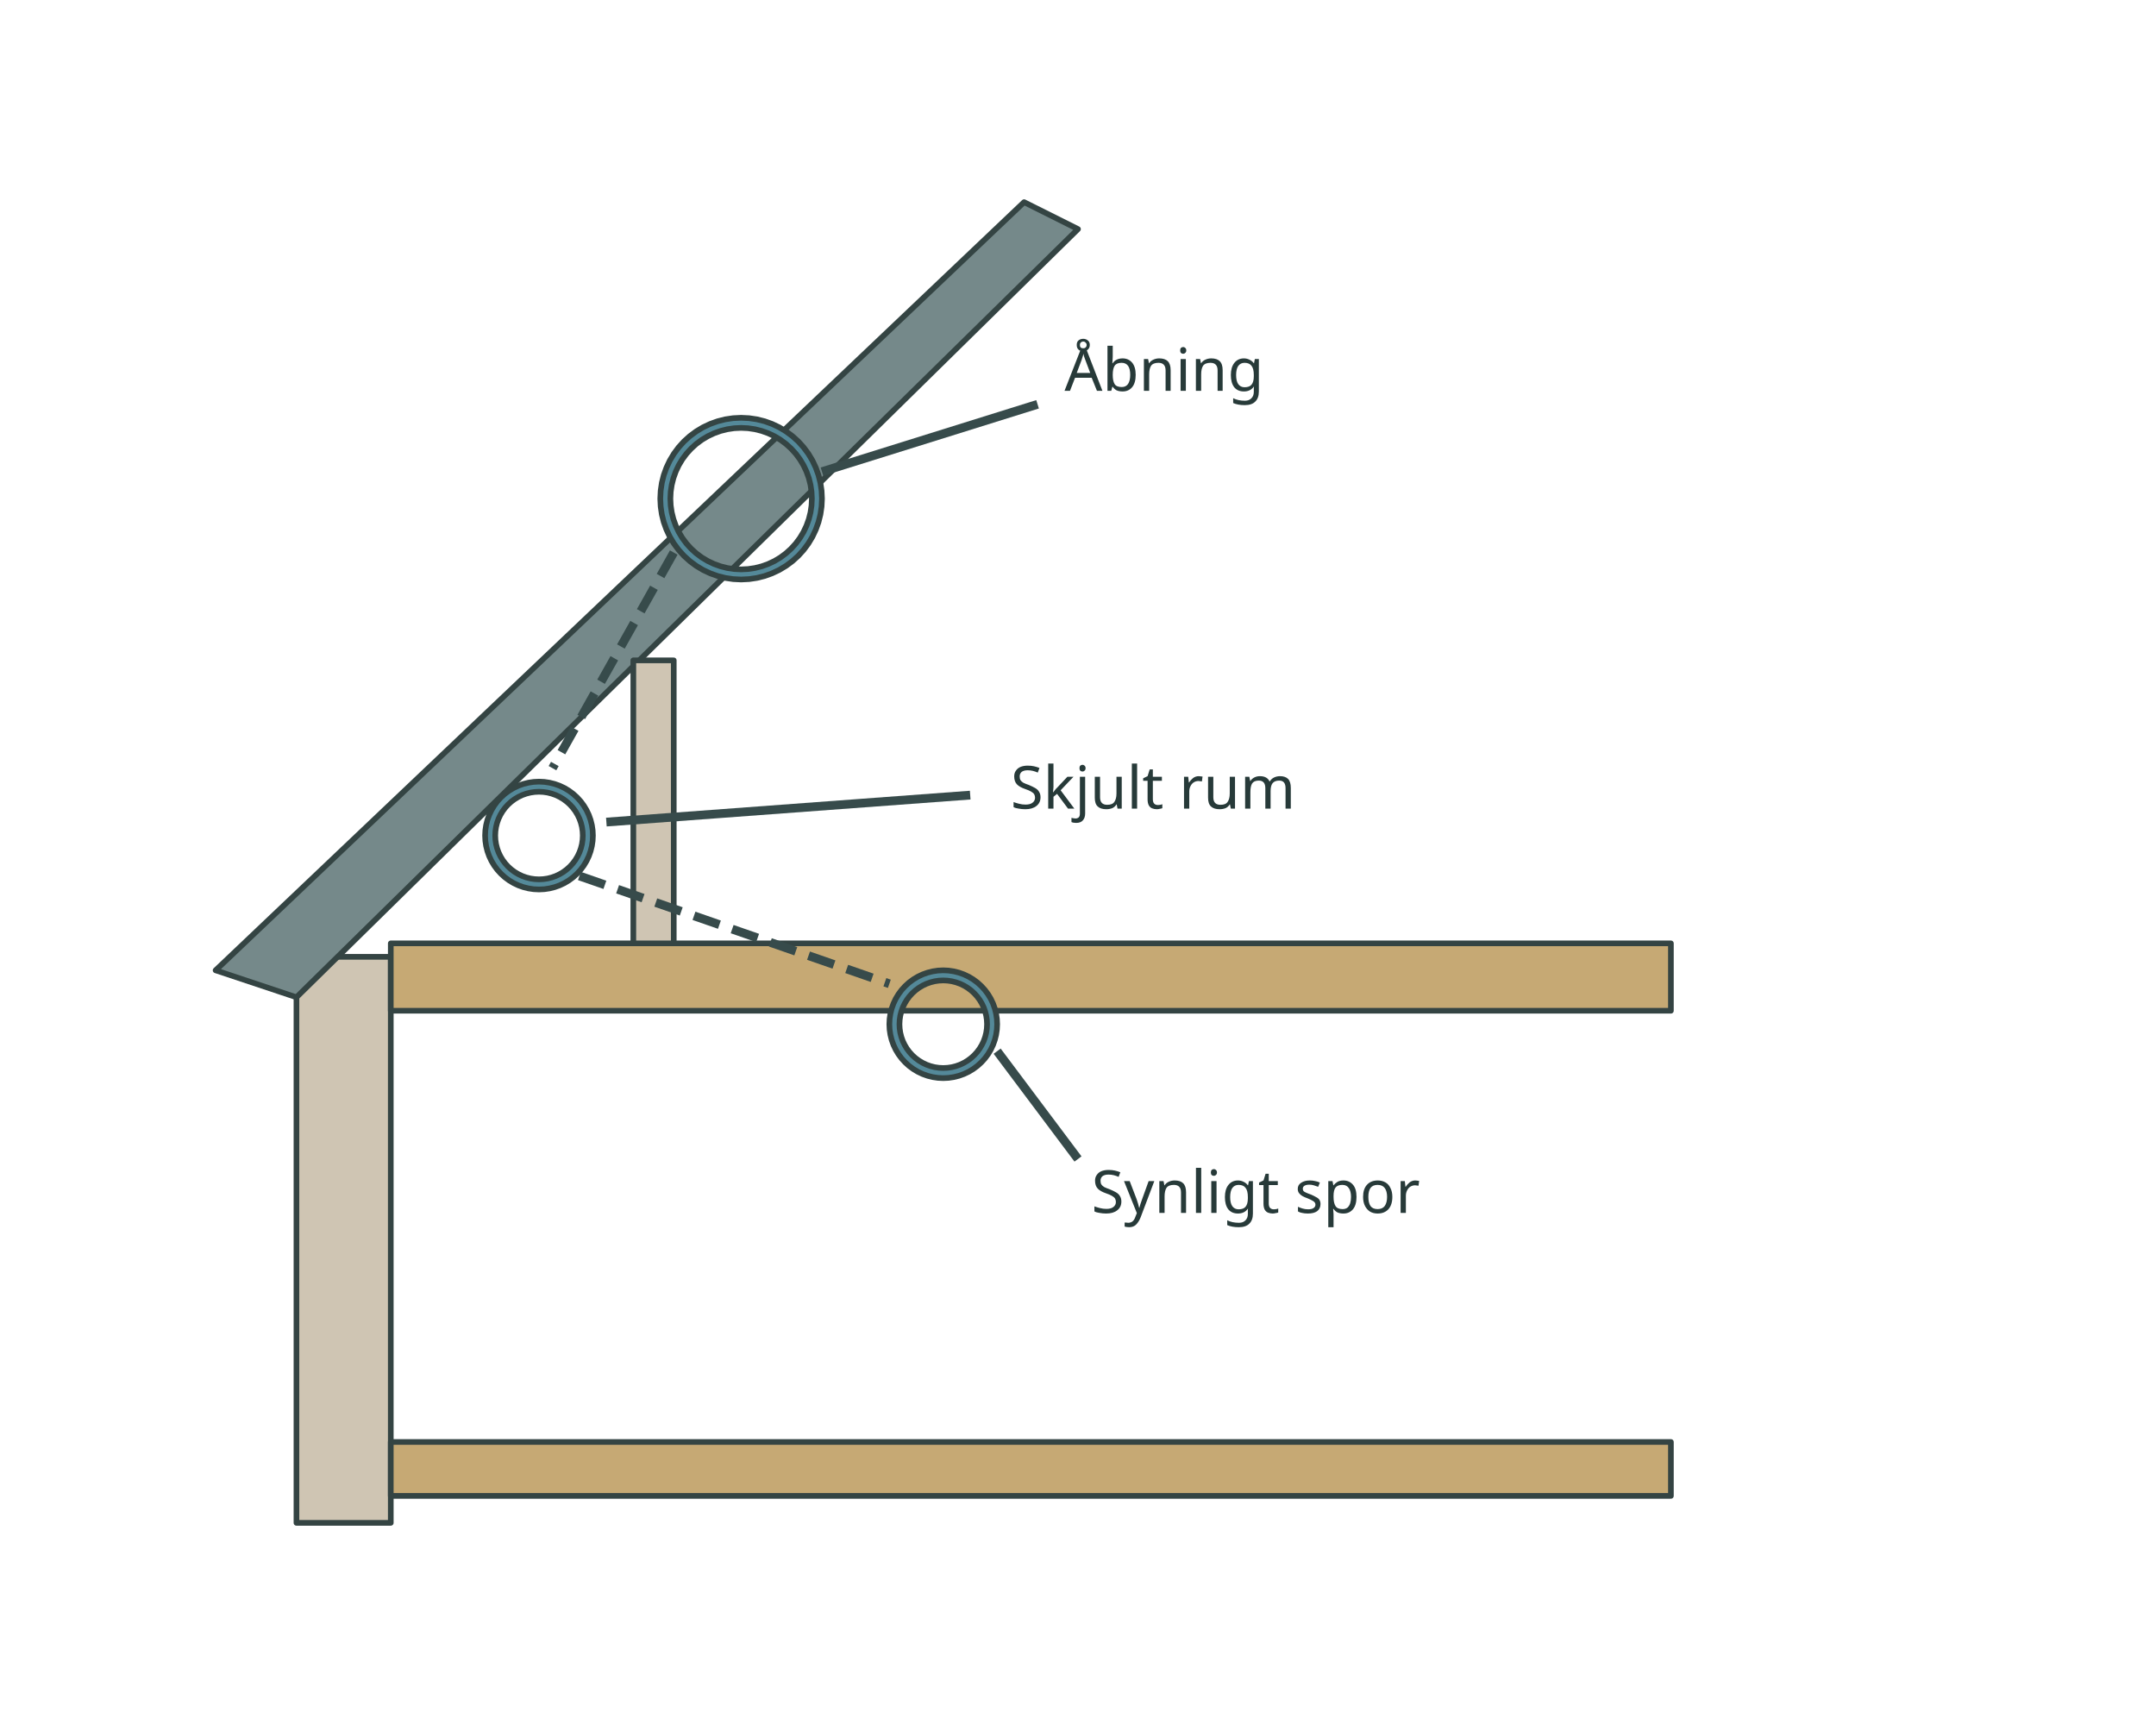
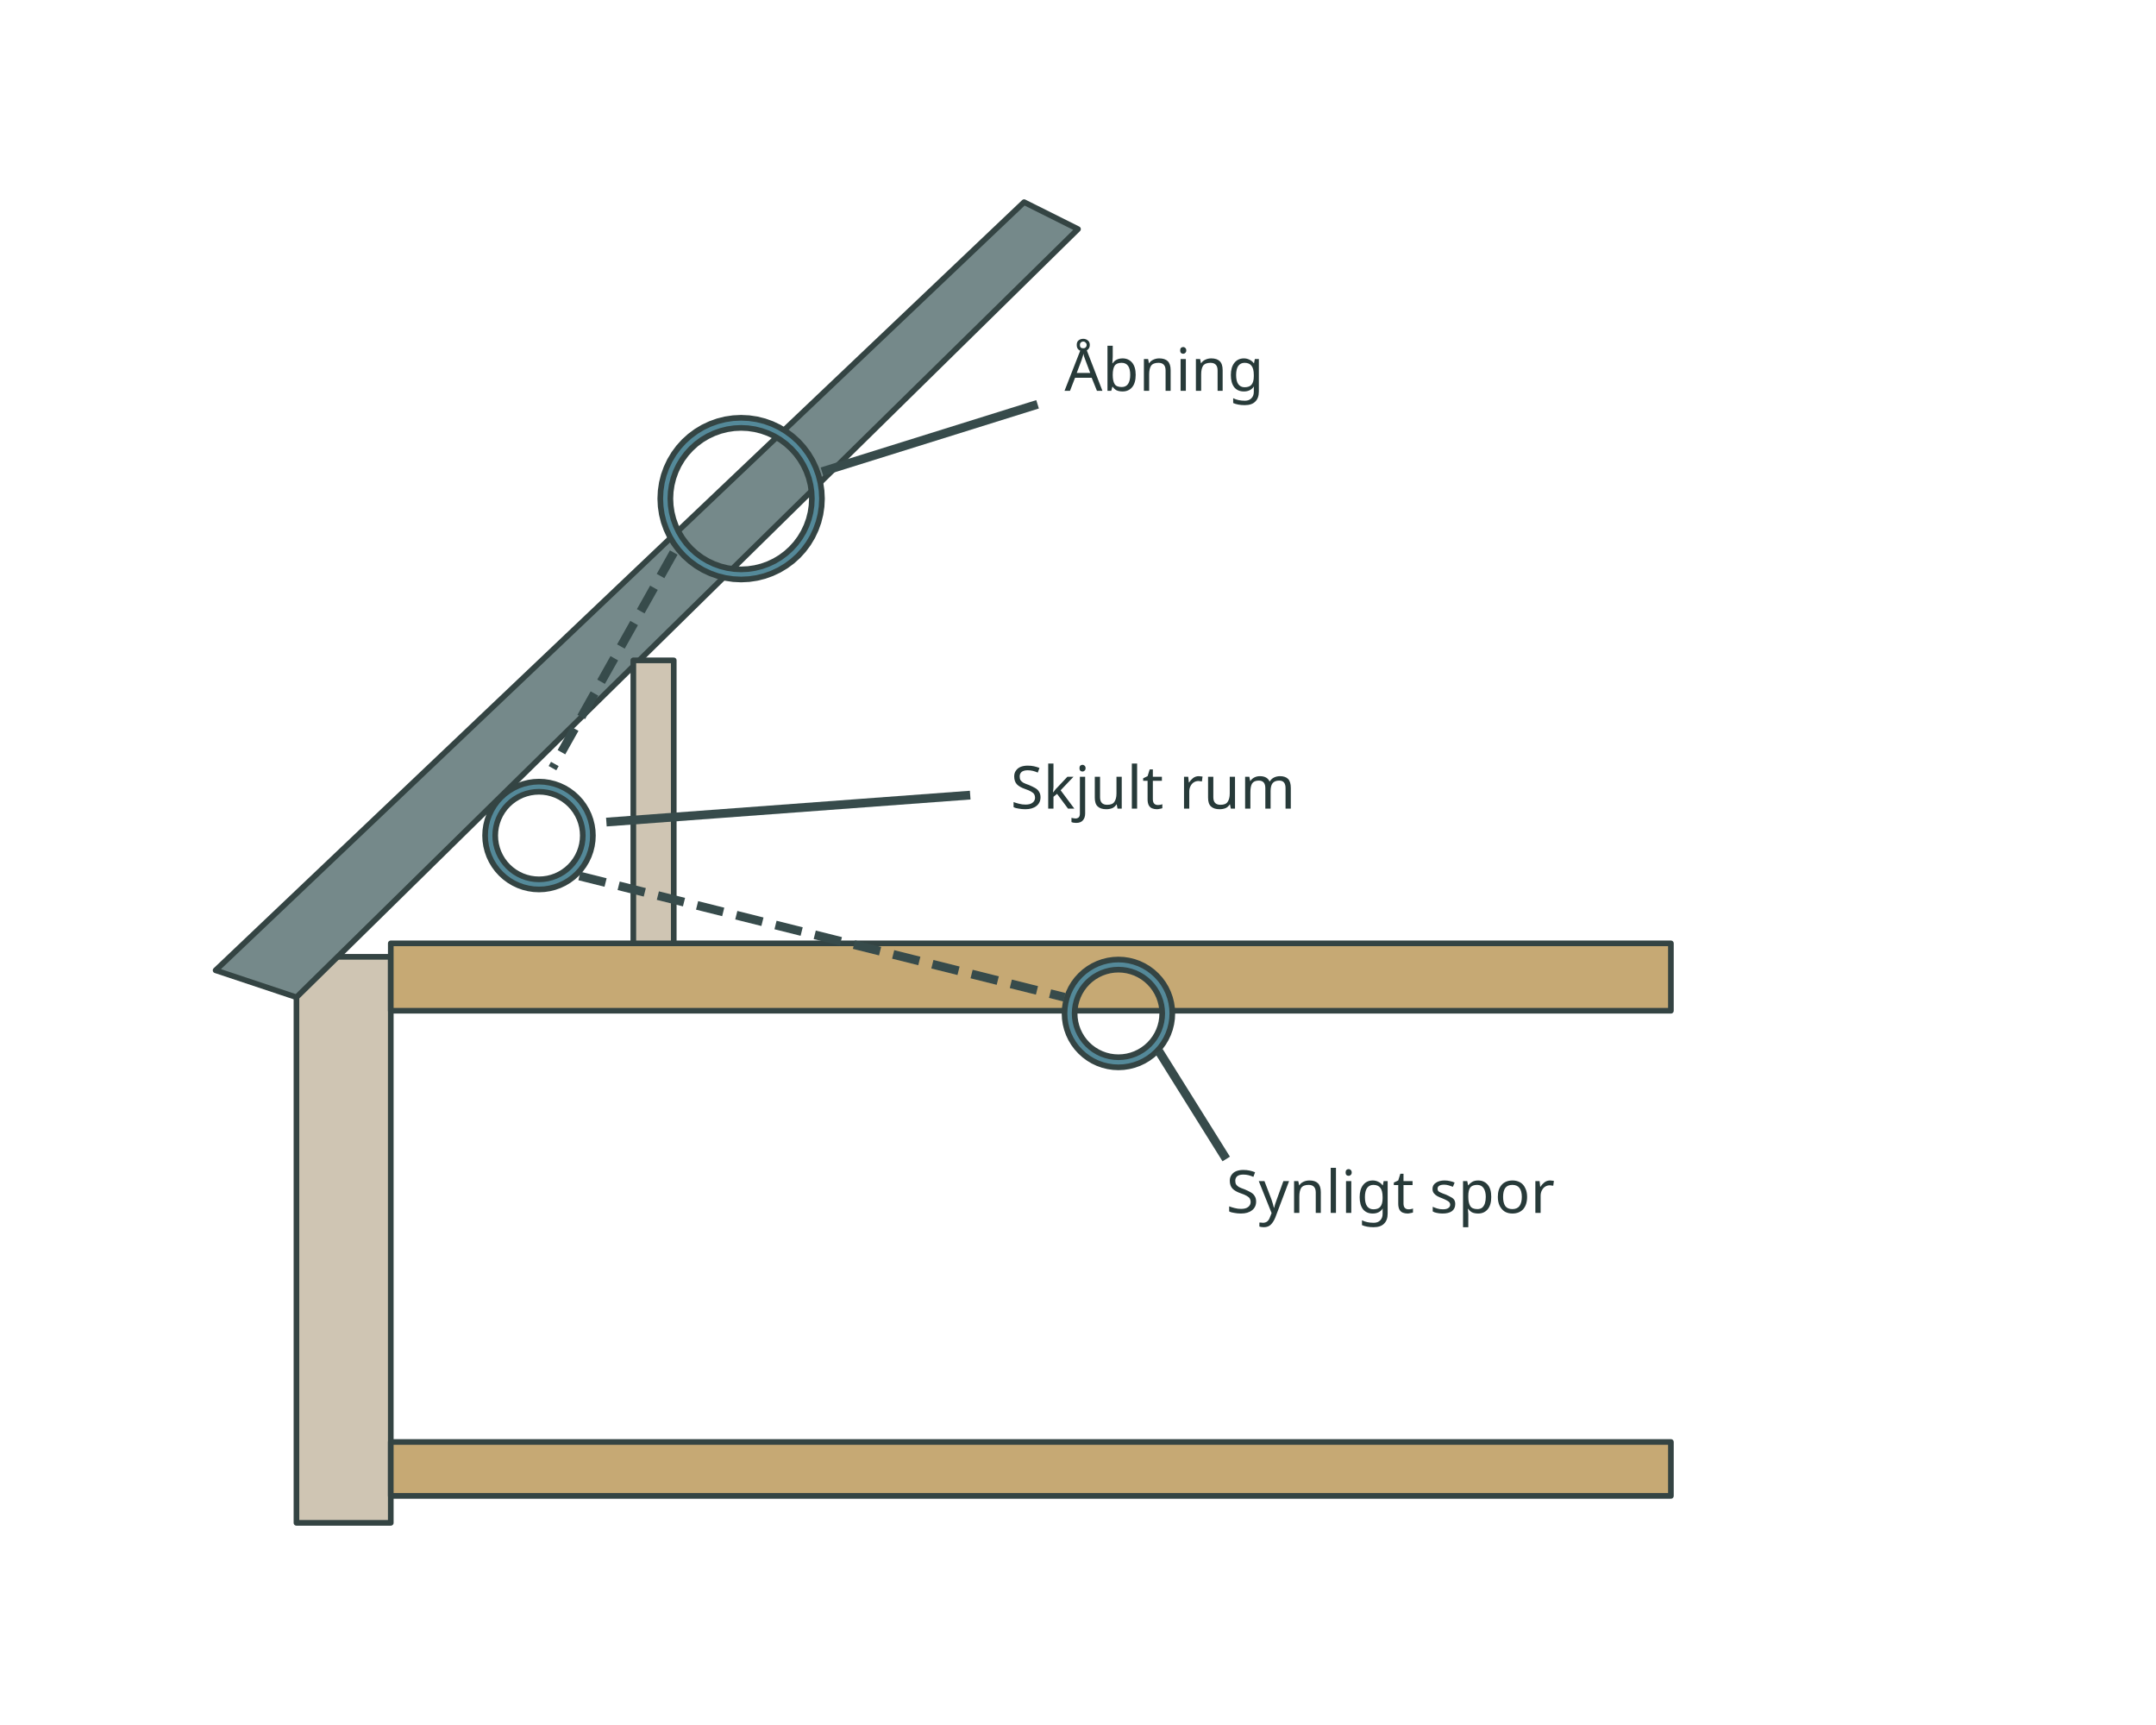
<svg xmlns="http://www.w3.org/2000/svg" viewBox="0 0 160 128">
  <path d="M29.000,71.000 L22.000,71.000 L22.000,113.000 L29.000,113.000 Z" fill="#cfc5b3" fill-rule="evenodd" stroke="#344443" stroke-width=".42" stroke-linejoin="round" />
  <path d="M124.000,107.000 L29.000,107.000 L29.000,111.000 L124.000,111.000 Z" fill="#c6a974" fill-rule="evenodd" stroke="#344443" stroke-width=".42" stroke-linejoin="round" />
  <path d="M124.000,70.000 L29.000,70.000 L29.000,75.000 L124.000,75.000 Z" fill="#c6a974" fill-rule="evenodd" stroke="#344443" stroke-width=".42" stroke-linejoin="round" />
  <path d="M16.000,72.000 L22.000,74.000 L80.000,17.000 L76.000,15.000 Z" fill="#75898a" fill-rule="evenodd" stroke="#344443" stroke-width=".42" stroke-linejoin="round" />
  <path d="M50.000,49.000 L47.000,49.000 L47.000,70.000 L50.000,70.000 Z" fill="#cfc5b3" fill-rule="evenodd" stroke="#344443" stroke-width=".42" stroke-linejoin="round" />
  <path d="M49.258,35.258 L49.115,35.829 L49.029,36.412 L49.000,37.000 L49.029,37.588 L49.115,38.171 L49.258,38.742 L49.457,39.296 L49.708,39.828 L50.011,40.333 L50.362,40.806 L50.757,41.243 L51.194,41.638 L51.667,41.989 L52.172,42.292 L52.704,42.543 L53.258,42.742 L53.829,42.885 L54.412,42.971 L55.000,43.000 L55.588,42.971 L56.171,42.885 L56.742,42.742 L57.296,42.543 L57.828,42.292 L58.333,41.989 L58.806,41.638 L59.243,41.243 L59.638,40.806 L59.989,40.333 L60.292,39.828 L60.543,39.296 L60.742,38.742 L60.885,38.171 L60.971,37.588 L61.000,37.000 L60.971,36.412 L60.885,35.829 L60.742,35.258 L60.543,34.704 L60.292,34.172 L59.989,33.667 L59.638,33.194 L59.243,32.757 L58.806,32.362 L58.333,32.011 L57.828,31.708 L57.296,31.457 L56.742,31.258 L56.171,31.115 L55.588,31.029 L55.000,31.000 L54.412,31.029 L53.829,31.115 L53.258,31.258 L52.704,31.457 L52.172,31.708 L51.667,32.011 L51.194,32.362 L50.757,32.757 L50.362,33.194 L50.011,33.667 L49.708,34.172 L49.457,34.704 Z M54.485,42.225 L53.976,42.149 L53.476,42.024 L52.991,41.850 L52.525,41.630 L52.083,41.365 L51.669,41.058 L51.288,40.712 L50.942,40.331 L50.635,39.917 L50.370,39.475 L50.150,39.009 L49.976,38.524 L49.851,38.024 L49.775,37.515 L49.750,37.000 L49.775,36.485 L49.851,35.976 L49.976,35.476 L50.150,34.991 L50.370,34.525 L50.635,34.083 L50.942,33.669 L51.288,33.288 L51.669,32.942 L52.083,32.635 L52.525,32.370 L52.991,32.150 L53.476,31.976 L53.976,31.851 L54.485,31.775 L55.000,31.750 L55.515,31.775 L56.024,31.851 L56.524,31.976 L57.009,32.150 L57.475,32.370 L57.917,32.635 L58.331,32.942 L58.712,33.288 L59.058,33.669 L59.365,34.083 L59.630,34.525 L59.850,34.991 L60.024,35.476 L60.149,35.976 L60.225,36.485 L60.250,37.000 L60.225,37.515 L60.149,38.024 L60.024,38.524 L59.850,39.009 L59.630,39.475 L59.365,39.917 L59.058,40.331 L58.712,40.712 L58.331,41.058 L57.917,41.365 L57.475,41.630 L57.009,41.850 L56.524,42.024 L56.024,42.149 L55.515,42.225 L55.000,42.250 Z" fill="#548999" fill-rule="evenodd" stroke="#344443" stroke-width=".42" stroke-linejoin="round" />
  <path d="M36.304,60.469 L36.172,60.839 L36.077,61.220 L36.019,61.608 L36.000,62.000 L36.019,62.392 L36.077,62.780 L36.172,63.161 L36.304,63.531 L36.472,63.886 L36.674,64.222 L36.908,64.538 L37.172,64.828 L37.462,65.092 L37.778,65.326 L38.114,65.528 L38.469,65.696 L38.839,65.828 L39.220,65.923 L39.608,65.981 L40.000,66.000 L40.392,65.981 L40.780,65.923 L41.161,65.828 L41.531,65.696 L41.886,65.528 L42.222,65.326 L42.538,65.092 L42.828,64.828 L43.092,64.538 L43.326,64.222 L43.528,63.886 L43.696,63.531 L43.828,63.161 L43.923,62.780 L43.981,62.392 L44.000,62.000 L43.981,61.608 L43.923,61.220 L43.828,60.839 L43.696,60.469 L43.528,60.114 L43.326,59.778 L43.092,59.462 L42.828,59.172 L42.538,58.908 L42.222,58.674 L41.886,58.472 L41.531,58.304 L41.161,58.172 L40.780,58.077 L40.392,58.019 L40.000,58.000 L39.608,58.019 L39.220,58.077 L38.839,58.172 L38.469,58.304 L38.114,58.472 L37.778,58.674 L37.462,58.908 L37.172,59.172 L36.908,59.462 L36.674,59.778 L36.472,60.114 Z M39.681,65.234 L39.366,65.188 L39.057,65.110 L38.756,65.003 L38.468,64.866 L38.194,64.702 L37.938,64.512 L37.702,64.298 L37.488,64.062 L37.298,63.806 L37.134,63.532 L36.997,63.244 L36.890,62.943 L36.812,62.634 L36.766,62.319 L36.750,62.000 L36.766,61.681 L36.812,61.366 L36.890,61.057 L36.997,60.756 L37.134,60.468 L37.298,60.194 L37.488,59.938 L37.702,59.702 L37.938,59.488 L38.194,59.298 L38.468,59.134 L38.756,58.997 L39.057,58.890 L39.366,58.812 L39.681,58.766 L40.000,58.750 L40.319,58.766 L40.634,58.812 L40.943,58.890 L41.244,58.997 L41.532,59.134 L41.806,59.298 L42.062,59.488 L42.298,59.702 L42.512,59.938 L42.702,60.194 L42.866,60.468 L43.003,60.756 L43.110,61.057 L43.188,61.366 L43.234,61.681 L43.250,62.000 L43.234,62.319 L43.188,62.634 L43.110,62.943 L43.003,63.244 L42.866,63.532 L42.702,63.806 L42.512,64.062 L42.298,64.298 L42.062,64.512 L41.806,64.702 L41.532,64.866 L41.244,65.003 L40.943,65.110 L40.634,65.188 L40.319,65.234 L40.000,65.250 Z" fill="#548999" fill-rule="evenodd" stroke="#344443" stroke-width=".42" stroke-linejoin="round" />
-   <path d="M66.172,74.839 L66.077,75.220 L66.019,75.608 L66.000,76.000 L66.019,76.392 L66.077,76.780 L66.172,77.161 L66.304,77.531 L66.472,77.886 L66.674,78.222 L66.908,78.538 L67.172,78.828 L67.462,79.092 L67.778,79.326 L68.114,79.528 L68.469,79.696 L68.839,79.828 L69.220,79.923 L69.608,79.981 L70.000,80.000 L70.392,79.981 L70.780,79.923 L71.161,79.828 L71.531,79.696 L71.886,79.528 L72.222,79.326 L72.538,79.092 L72.828,78.828 L73.092,78.538 L73.326,78.222 L73.528,77.886 L73.696,77.531 L73.828,77.161 L73.923,76.780 L73.981,76.392 L74.000,76.000 L73.981,75.608 L73.923,75.220 L73.828,74.839 L73.696,74.469 L73.528,74.114 L73.326,73.778 L73.092,73.462 L72.828,73.172 L72.538,72.908 L72.222,72.674 L71.886,72.472 L71.531,72.304 L71.161,72.172 L70.780,72.077 L70.392,72.019 L70.000,72.000 L69.608,72.019 L69.220,72.077 L68.839,72.172 L68.469,72.304 L68.114,72.472 L67.778,72.674 L67.462,72.908 L67.172,73.172 L66.908,73.462 L66.674,73.778 L66.472,74.114 L66.304,74.469 Z M69.681,79.234 L69.366,79.188 L69.057,79.110 L68.756,79.003 L68.468,78.866 L68.194,78.702 L67.938,78.512 L67.702,78.298 L67.488,78.062 L67.298,77.806 L67.134,77.532 L66.997,77.244 L66.890,76.943 L66.812,76.634 L66.766,76.319 L66.750,76.000 L66.766,75.681 L66.812,75.366 L66.890,75.057 L66.997,74.756 L67.134,74.468 L67.298,74.194 L67.488,73.938 L67.702,73.702 L67.938,73.488 L68.194,73.298 L68.468,73.134 L68.756,72.997 L69.057,72.890 L69.366,72.812 L69.681,72.766 L70.000,72.750 L70.319,72.766 L70.634,72.812 L70.943,72.890 L71.244,72.997 L71.532,73.134 L71.806,73.298 L72.062,73.488 L72.298,73.702 L72.512,73.938 L72.702,74.194 L72.866,74.468 L73.003,74.756 L73.110,75.057 L73.188,75.366 L73.234,75.681 L73.250,76.000 L73.234,76.319 L73.188,76.634 L73.110,76.943 L73.003,77.244 L72.866,77.532 L72.702,77.806 L72.512,78.062 L72.298,78.298 L72.062,78.512 L71.806,78.702 L71.532,78.866 L71.244,79.003 L70.943,79.110 L70.634,79.188 L70.319,79.234 L70.000,79.250 Z" fill="#548999" fill-rule="evenodd" stroke="#344443" stroke-width=".42" stroke-linejoin="round" />
+   <path d="M79.172,74.039 L79.077,74.420 L79.019,74.808 L79.000,75.200 L79.019,75.592 L79.077,75.980 L79.172,76.361 L79.304,76.731 L79.472,77.086 L79.674,77.422 L79.908,77.738 L80.172,78.028 L80.462,78.292 L80.778,78.526 L81.114,78.728 L81.469,78.896 L81.839,79.028 L82.220,79.123 L82.608,79.181 L83.000,79.200 L83.392,79.181 L83.780,79.123 L84.161,79.028 L84.531,78.896 L84.886,78.728 L85.222,78.526 L85.538,78.292 L85.828,78.028 L86.092,77.738 L86.326,77.422 L86.528,77.086 L86.696,76.731 L86.828,76.361 L86.923,75.980 L86.981,75.592 L87.000,75.200 L86.981,74.808 L86.923,74.420 L86.828,74.039 L86.696,73.669 L86.528,73.314 L86.326,72.978 L86.092,72.662 L85.828,72.372 L85.538,72.108 L85.222,71.874 L84.886,71.672 L84.531,71.504 L84.161,71.372 L83.780,71.277 L83.392,71.219 L83.000,71.200 L82.608,71.219 L82.220,71.277 L81.839,71.372 L81.469,71.504 L81.114,71.672 L80.778,71.874 L80.462,72.108 L80.172,72.372 L79.908,72.662 L79.674,72.978 L79.472,73.314 L79.304,73.669 Z M82.681,78.434 L82.366,78.388 L82.057,78.310 L81.756,78.203 L81.468,78.066 L81.194,77.902 L80.938,77.712 L80.702,77.498 L80.488,77.262 L80.298,77.006 L80.134,76.732 L79.997,76.444 L79.890,76.143 L79.812,75.834 L79.766,75.519 L79.750,75.200 L79.766,74.881 L79.812,74.566 L79.890,74.257 L79.997,73.956 L80.134,73.668 L80.298,73.394 L80.488,73.138 L80.702,72.902 L80.938,72.688 L81.194,72.498 L81.468,72.334 L81.756,72.197 L82.057,72.090 L82.366,72.012 L82.681,71.966 L83.000,71.950 L83.319,71.966 L83.634,72.012 L83.943,72.090 L84.244,72.197 L84.532,72.334 L84.806,72.498 L85.062,72.688 L85.298,72.902 L85.512,73.138 L85.702,73.394 L85.866,73.668 L86.003,73.956 L86.110,74.257 L86.188,74.566 L86.234,74.881 L86.250,75.200 L86.234,75.519 L86.188,75.834 L86.110,76.143 L86.003,76.444 L85.866,76.732 L85.702,77.006 L85.512,77.262 L85.298,77.498 L85.062,77.712 L84.806,77.902 L84.532,78.066 L84.244,78.203 L83.943,78.310 L83.634,78.388 L83.319,78.434 L83.000,78.450 Z" fill="#548999" fill-rule="evenodd" stroke="#344443" stroke-width=".42" stroke-linejoin="round" />
  <path d="M50 41L41 57" fill="none" stroke="#374b4b" stroke-width=".65" stroke-dasharray="2 1" />
-   <path d="M43 65L66 73" fill="none" stroke="#374b4b" stroke-width=".65" stroke-dasharray="2 1" />
+   <path d="M43 65L79 74" fill="none" stroke="#374b4b" stroke-width=".65" stroke-dasharray="2 1" />
  <text x="79" y="29" font-size="4.4" font-family="sans-serif" fill="#273a39">Åbning</text>
  <path d="M61 35L77 30" fill="none" stroke="#374b4b" stroke-width=".65" />
  <text x="75" y="60" font-size="4.4" font-family="sans-serif" fill="#273a39">Skjult rum</text>
  <path d="M45 61L72 59" fill="none" stroke="#374b4b" stroke-width=".65" />
-   <text x="81" y="90" font-size="4.4" font-family="sans-serif" fill="#273a39">Synligt spor</text>
-   <path d="M74 78L80 86" fill="none" stroke="#374b4b" stroke-width=".65" />
+   <text x="91" y="90" font-size="4.4" font-family="sans-serif" fill="#273a39">Synligt spor</text>
+   <path d="M86 78L91 86" fill="none" stroke="#374b4b" stroke-width=".65" />
</svg>
